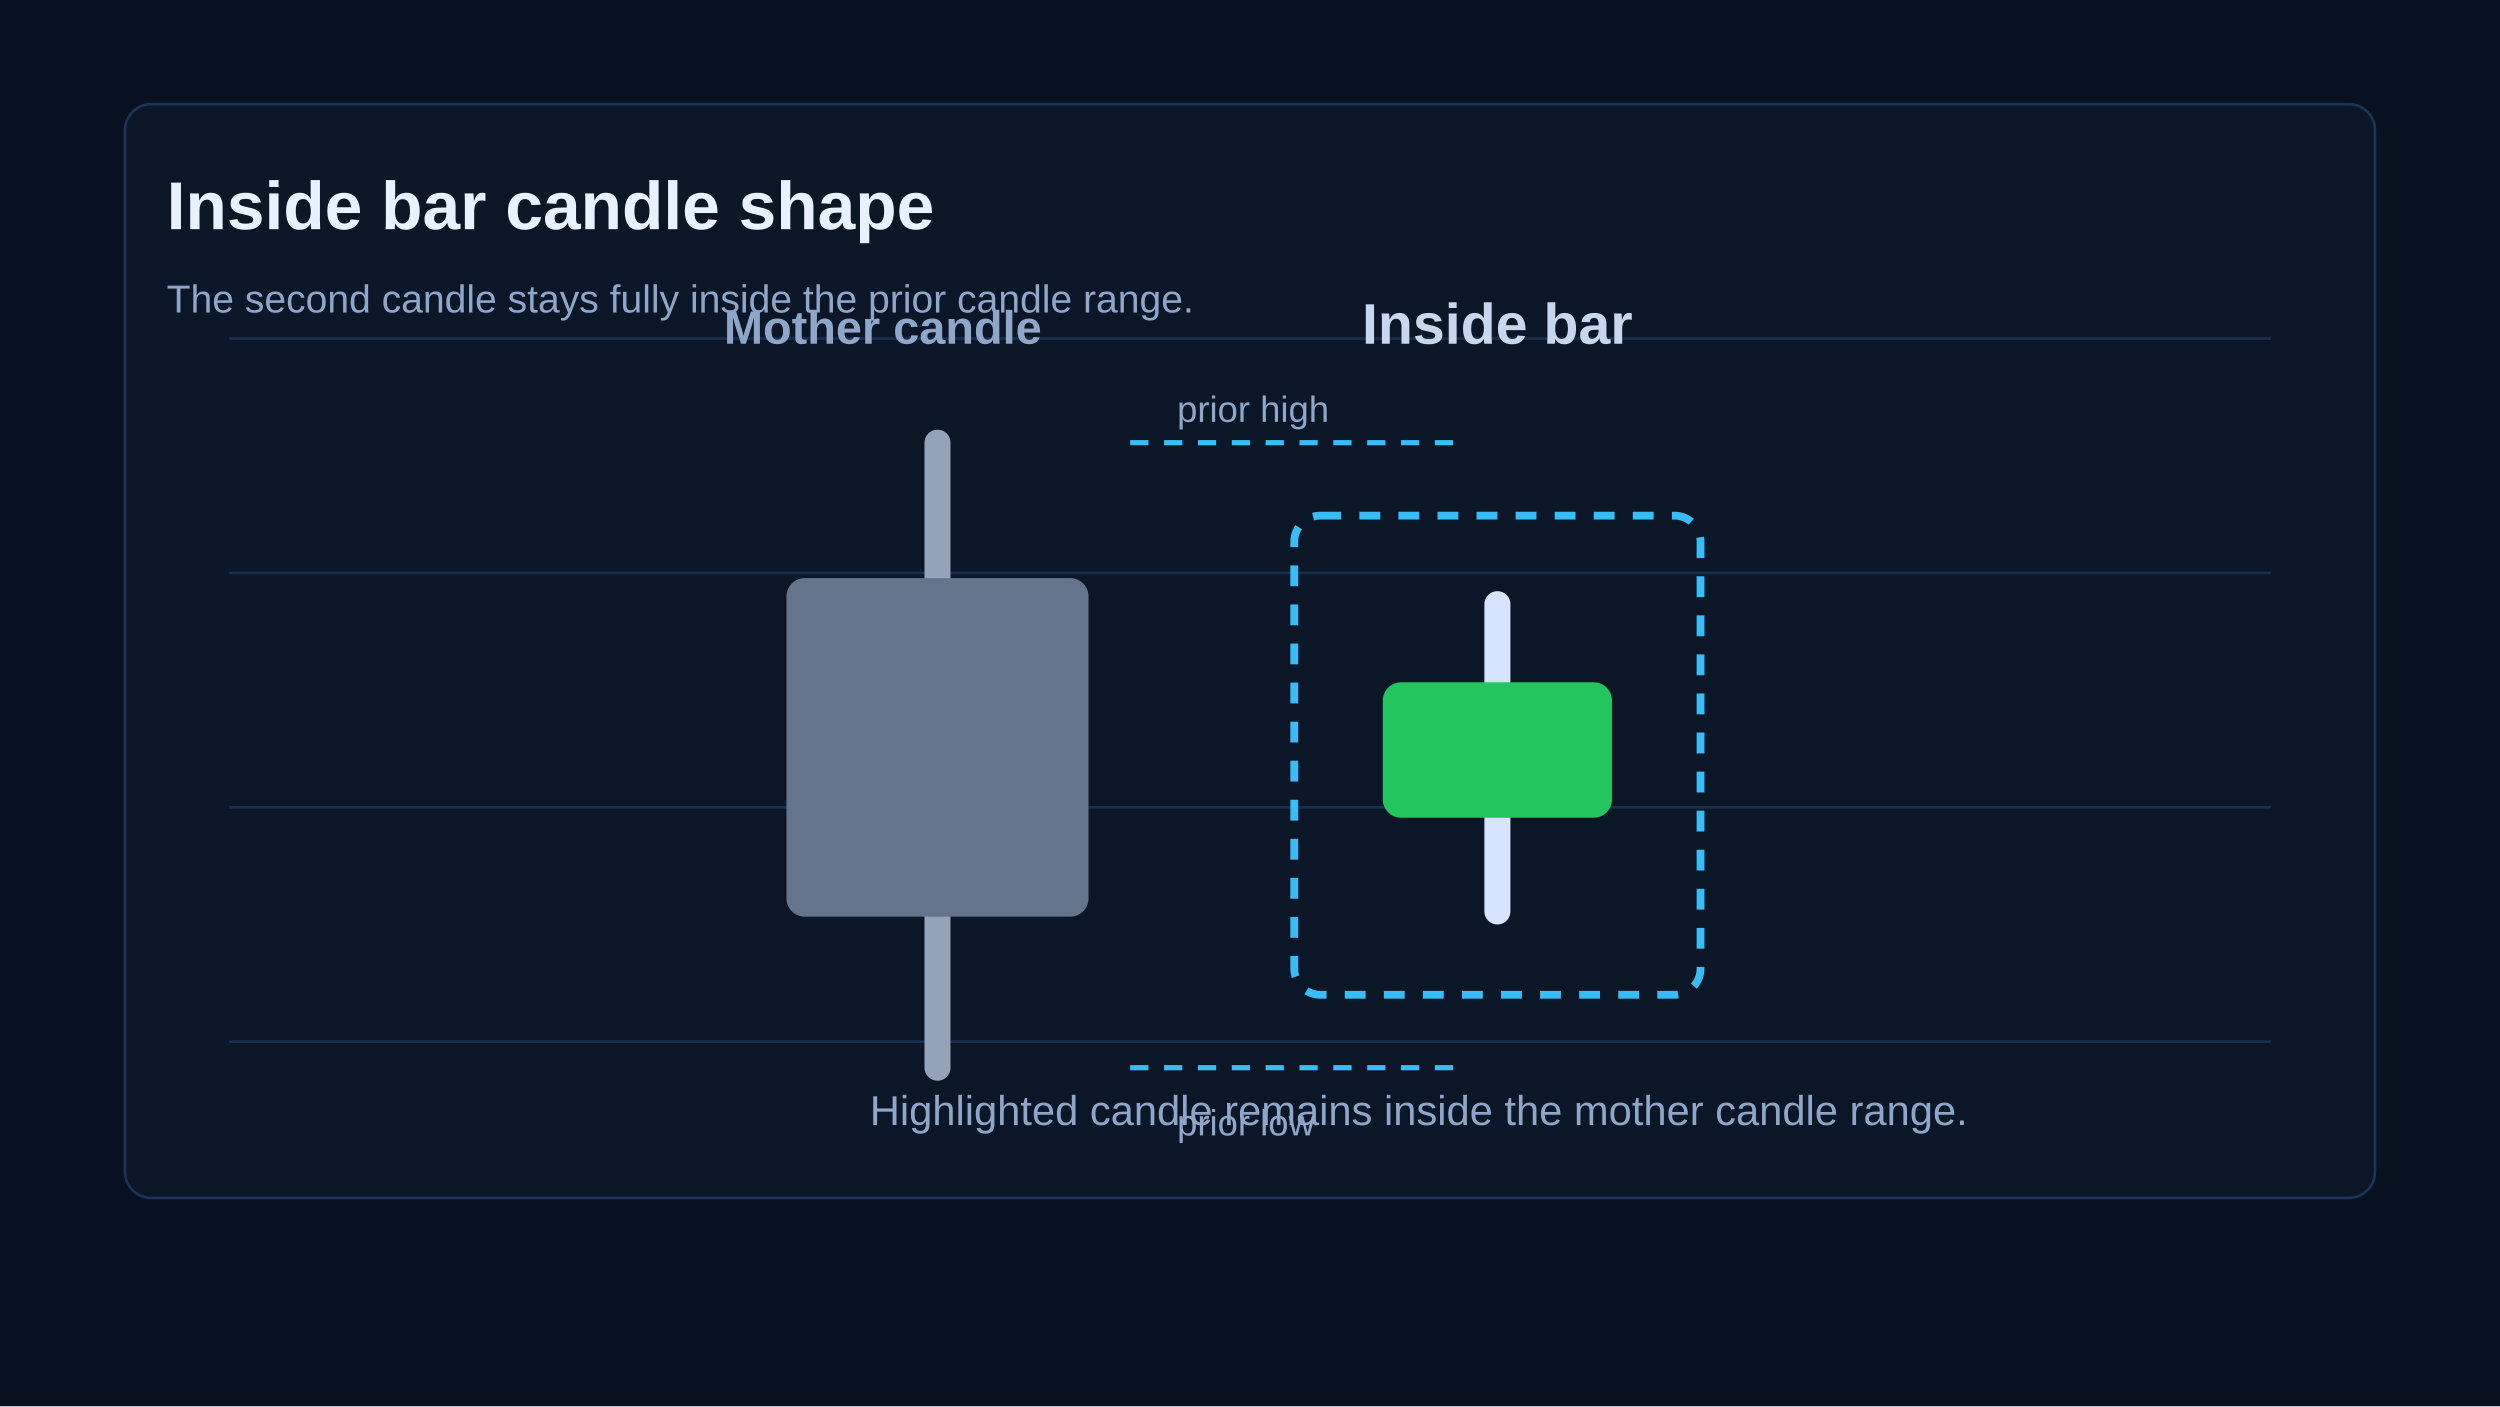
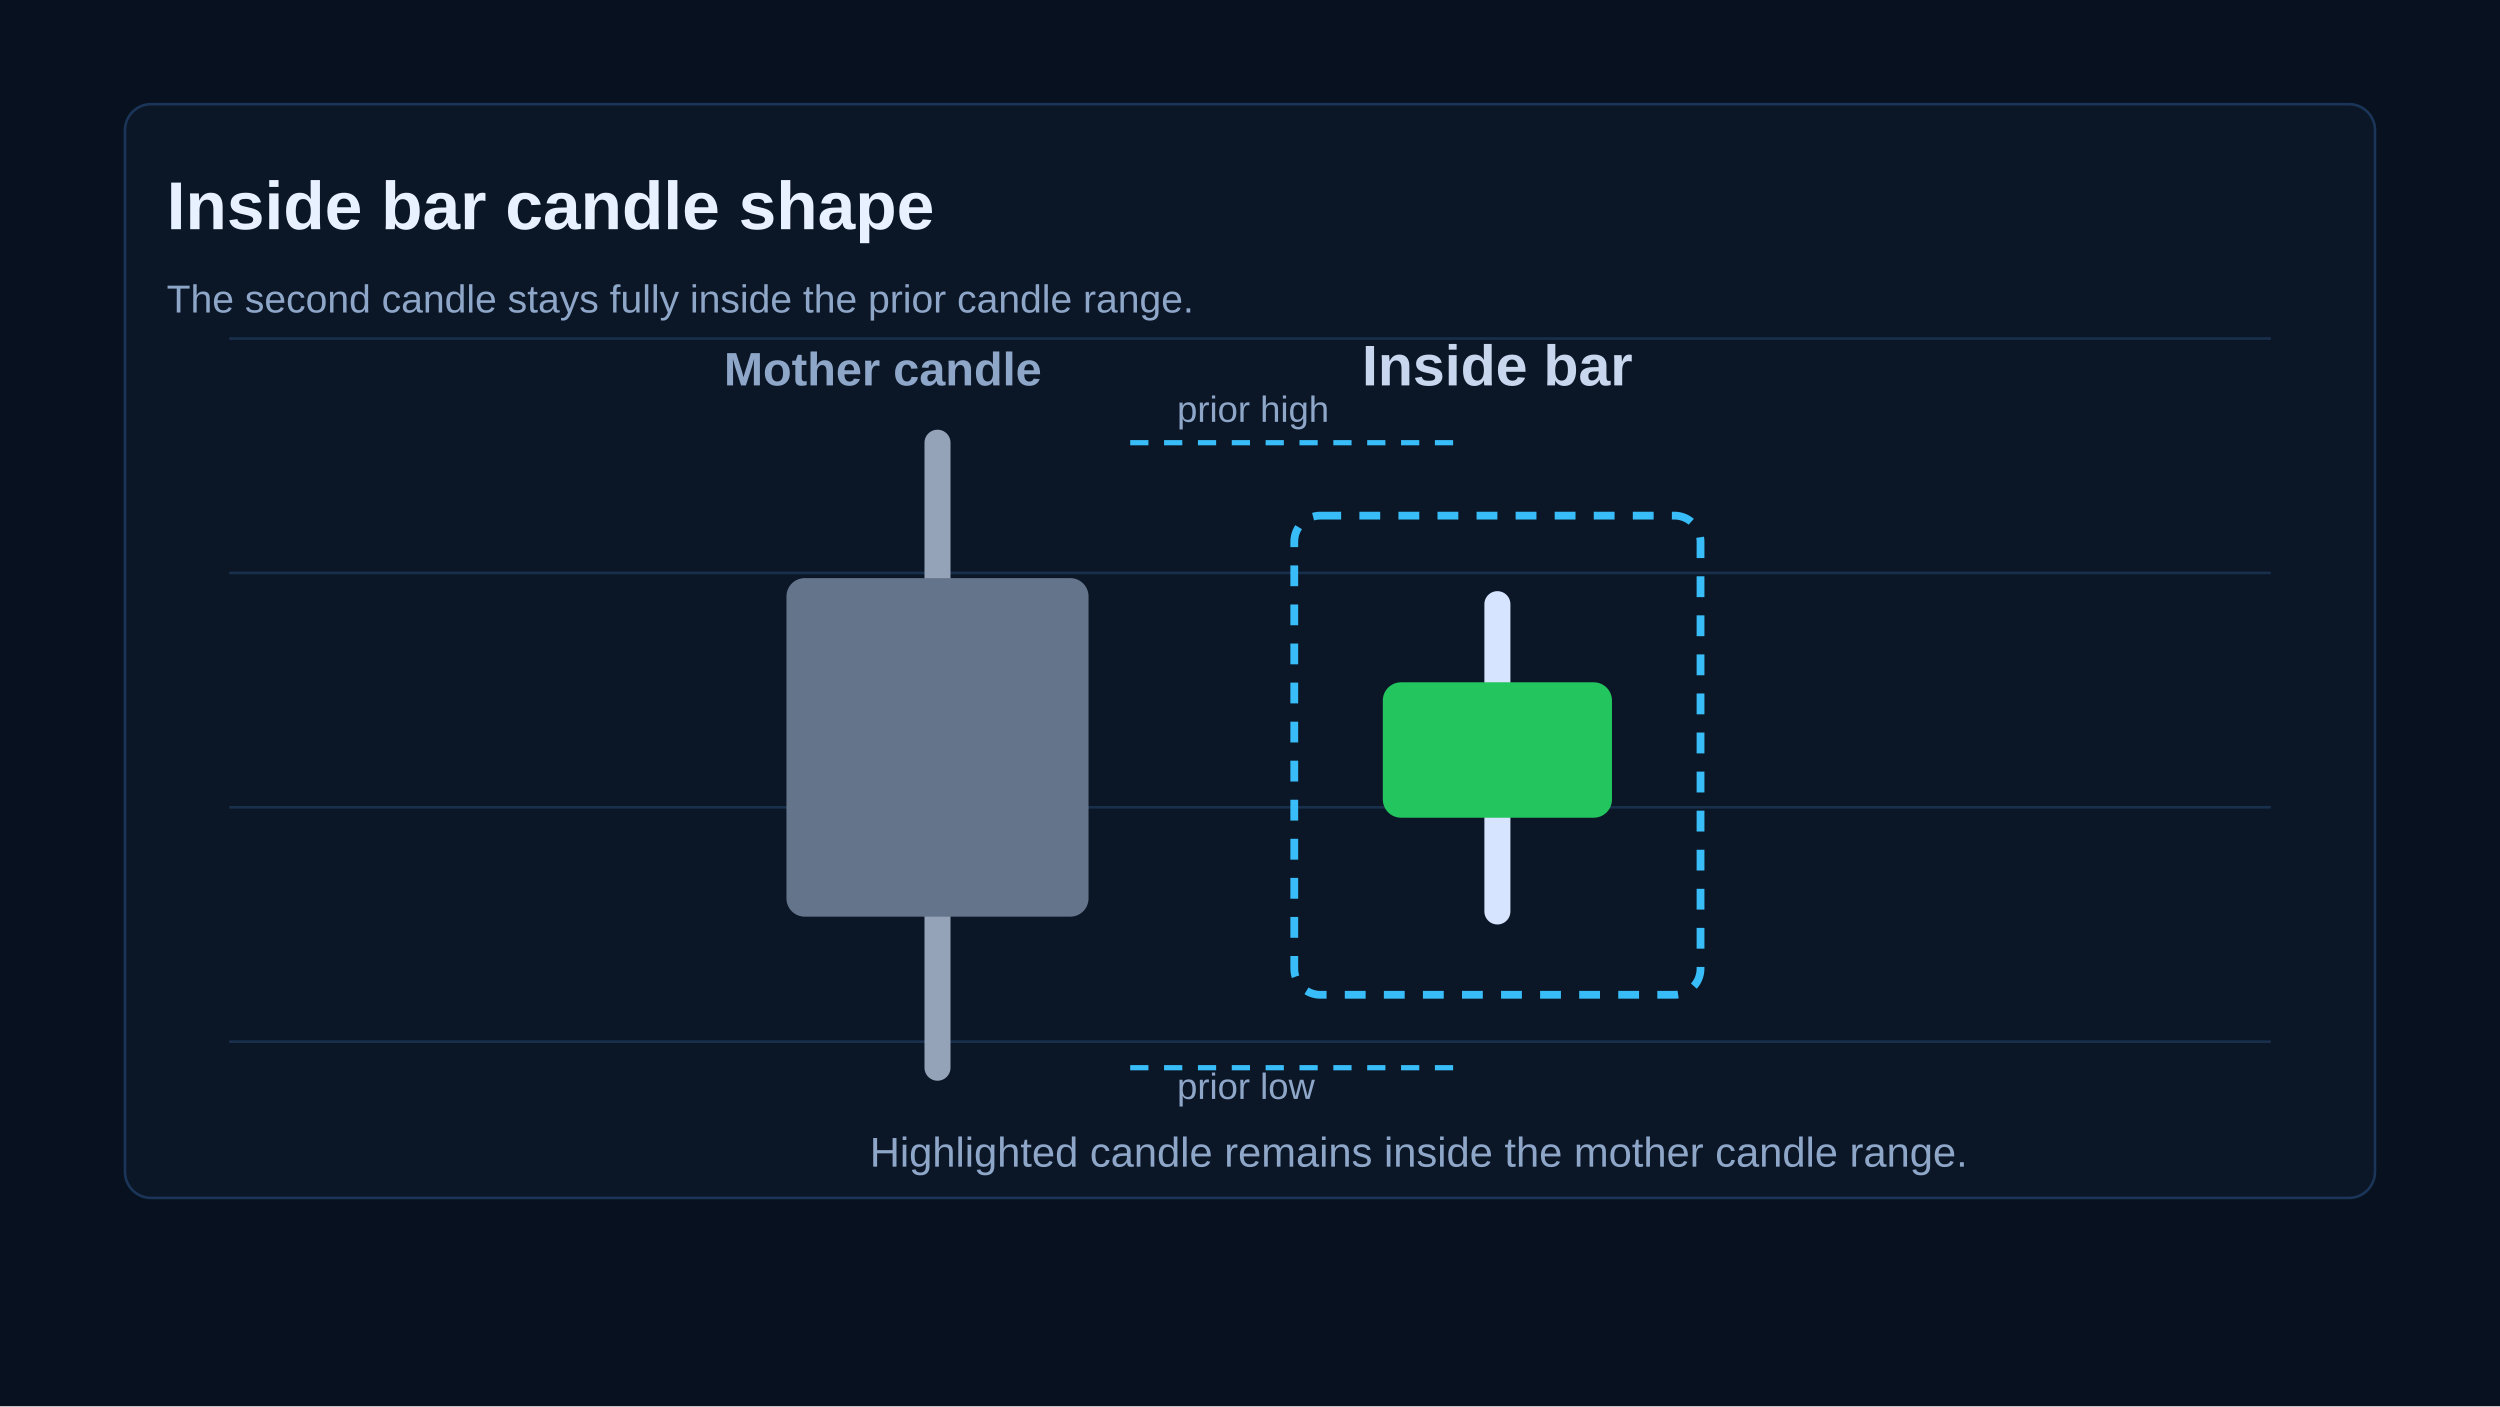
<svg xmlns="http://www.w3.org/2000/svg" width="960" height="540" viewBox="0 0 960 540" role="img" aria-labelledby="title desc">
  <rect width="960" height="540" fill="#07111f" />
  <rect x="48" y="40" width="864" height="420" rx="10" fill="#0b1626" stroke="#1b3558" />
  <g stroke="#19304d" stroke-width="1">
    <path d="M88 130H872M88 220H872M88 310H872M88 400H872" />
  </g>
  <text x="64" y="88" fill="#e8f1ff" font-family="Arial, sans-serif" font-size="26" font-weight="700">Inside bar candle shape</text>
  <text x="64" y="120" fill="#8ea6c8" font-family="Arial, sans-serif" font-size="15">The second candle stays fully inside the prior candle range.</text>
  <g transform="translate(360 150)">
-     <text x="-82" y="-18" fill="#8ea6c8" font-family="Arial, sans-serif" font-size="18" font-weight="700">Mother candle</text>
+     <text x="-82" y="-2" fill="#8ea6c8" font-family="Arial, sans-serif" font-size="18" font-weight="700">Mother candle</text>
    <line x1="0" y1="20" x2="0" y2="260" stroke="#94a3b8" stroke-width="10" stroke-linecap="round" />
    <rect x="-58" y="72" width="116" height="130" rx="7" fill="#64748b" />
    <path d="M74 20H198M74 260H198" stroke="#38bdf8" stroke-width="2" stroke-dasharray="7 6" />
    <text x="92" y="12" fill="#8ea6c8" font-family="Arial, sans-serif" font-size="14">prior high</text>
-     <text x="92" y="286" fill="#8ea6c8" font-family="Arial, sans-serif" font-size="14">prior low</text>
+     <text x="92" y="272" fill="#8ea6c8" font-family="Arial, sans-serif" font-size="14">prior low</text>
  </g>
  <g transform="translate(575 150)">
-     <text x="-52" y="-18" fill="#c8d7ee" font-family="Arial, sans-serif" font-size="22" font-weight="700">Inside bar</text>
+     <text x="-52" y="-2" fill="#c8d7ee" font-family="Arial, sans-serif" font-size="22" font-weight="700">Inside bar</text>
    <rect x="-78" y="48" width="156" height="184" rx="10" fill="none" stroke="#38bdf8" stroke-width="3" stroke-dasharray="8 7" />
    <line x1="0" y1="82" x2="0" y2="200" stroke="#d6e4ff" stroke-width="10" stroke-linecap="round" />
    <rect x="-44" y="112" width="88" height="52" rx="7" fill="#22c55e" />
  </g>
-   <text x="334" y="432" fill="#8ea6c8" font-family="Arial, sans-serif" font-size="16">Highlighted candle remains inside the mother candle range.</text>
+   <text x="334" y="448" fill="#8ea6c8" font-family="Arial, sans-serif" font-size="16">Highlighted candle remains inside the mother candle range.</text>
</svg>
